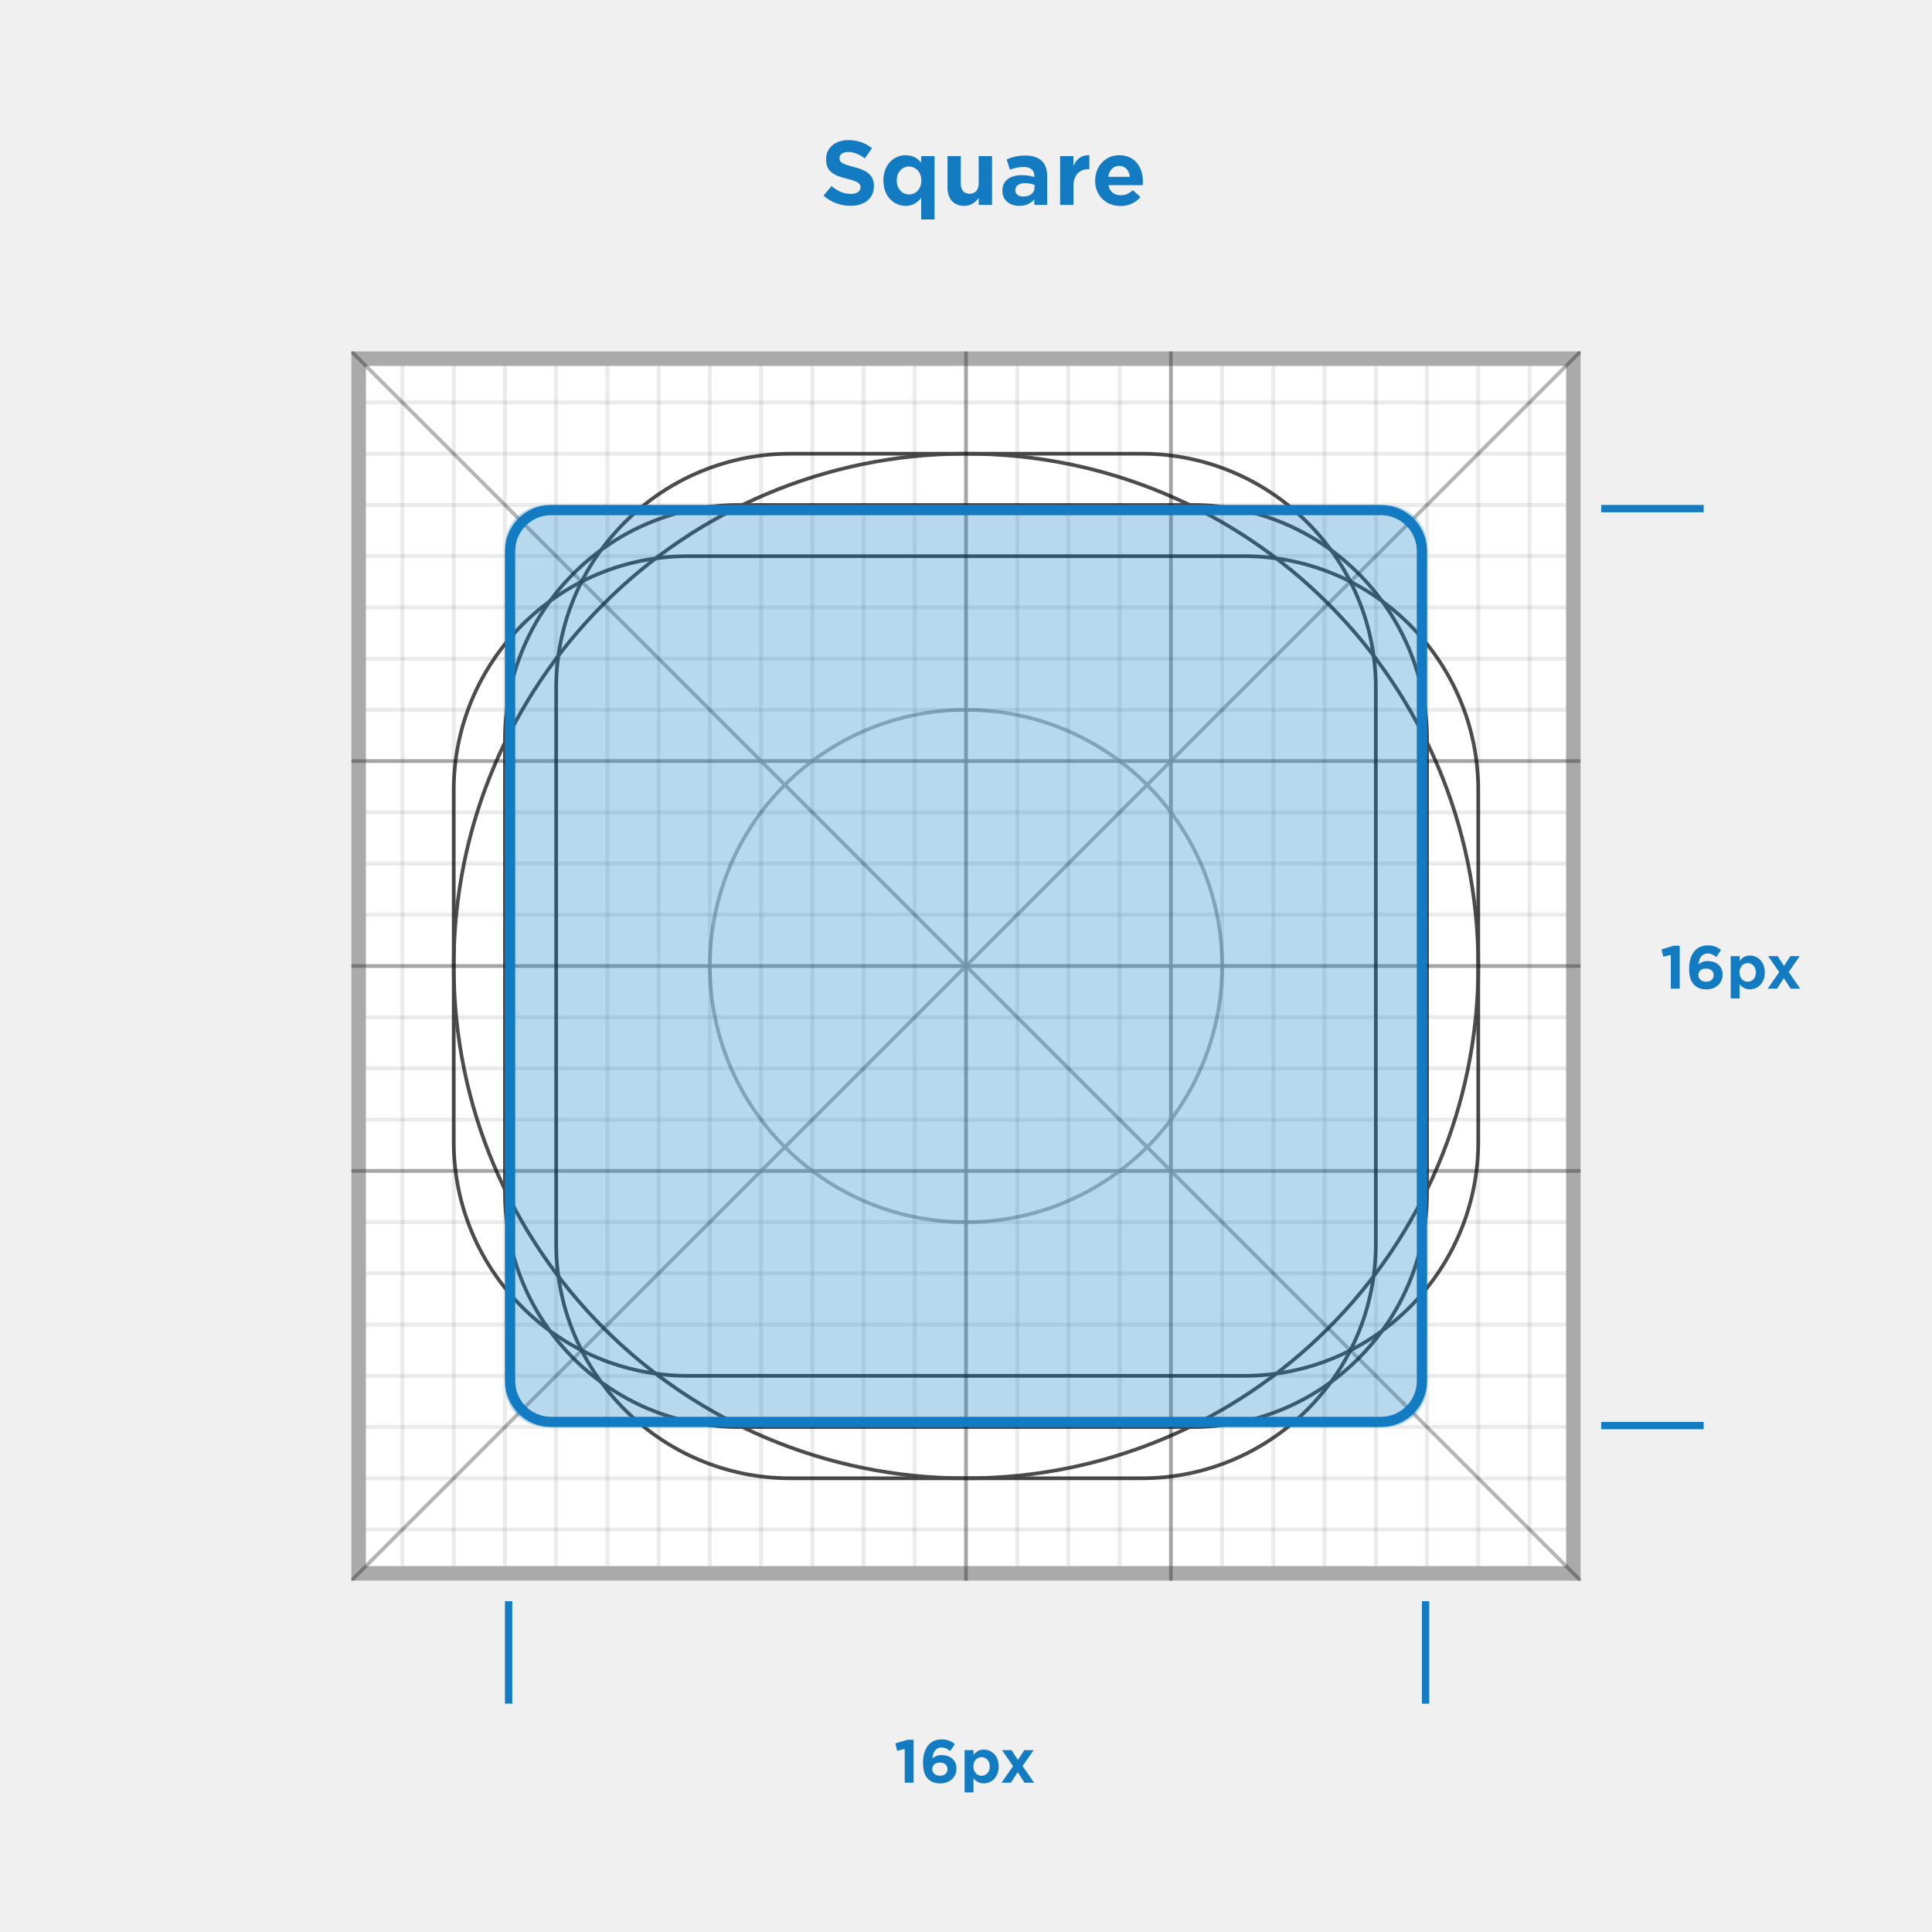
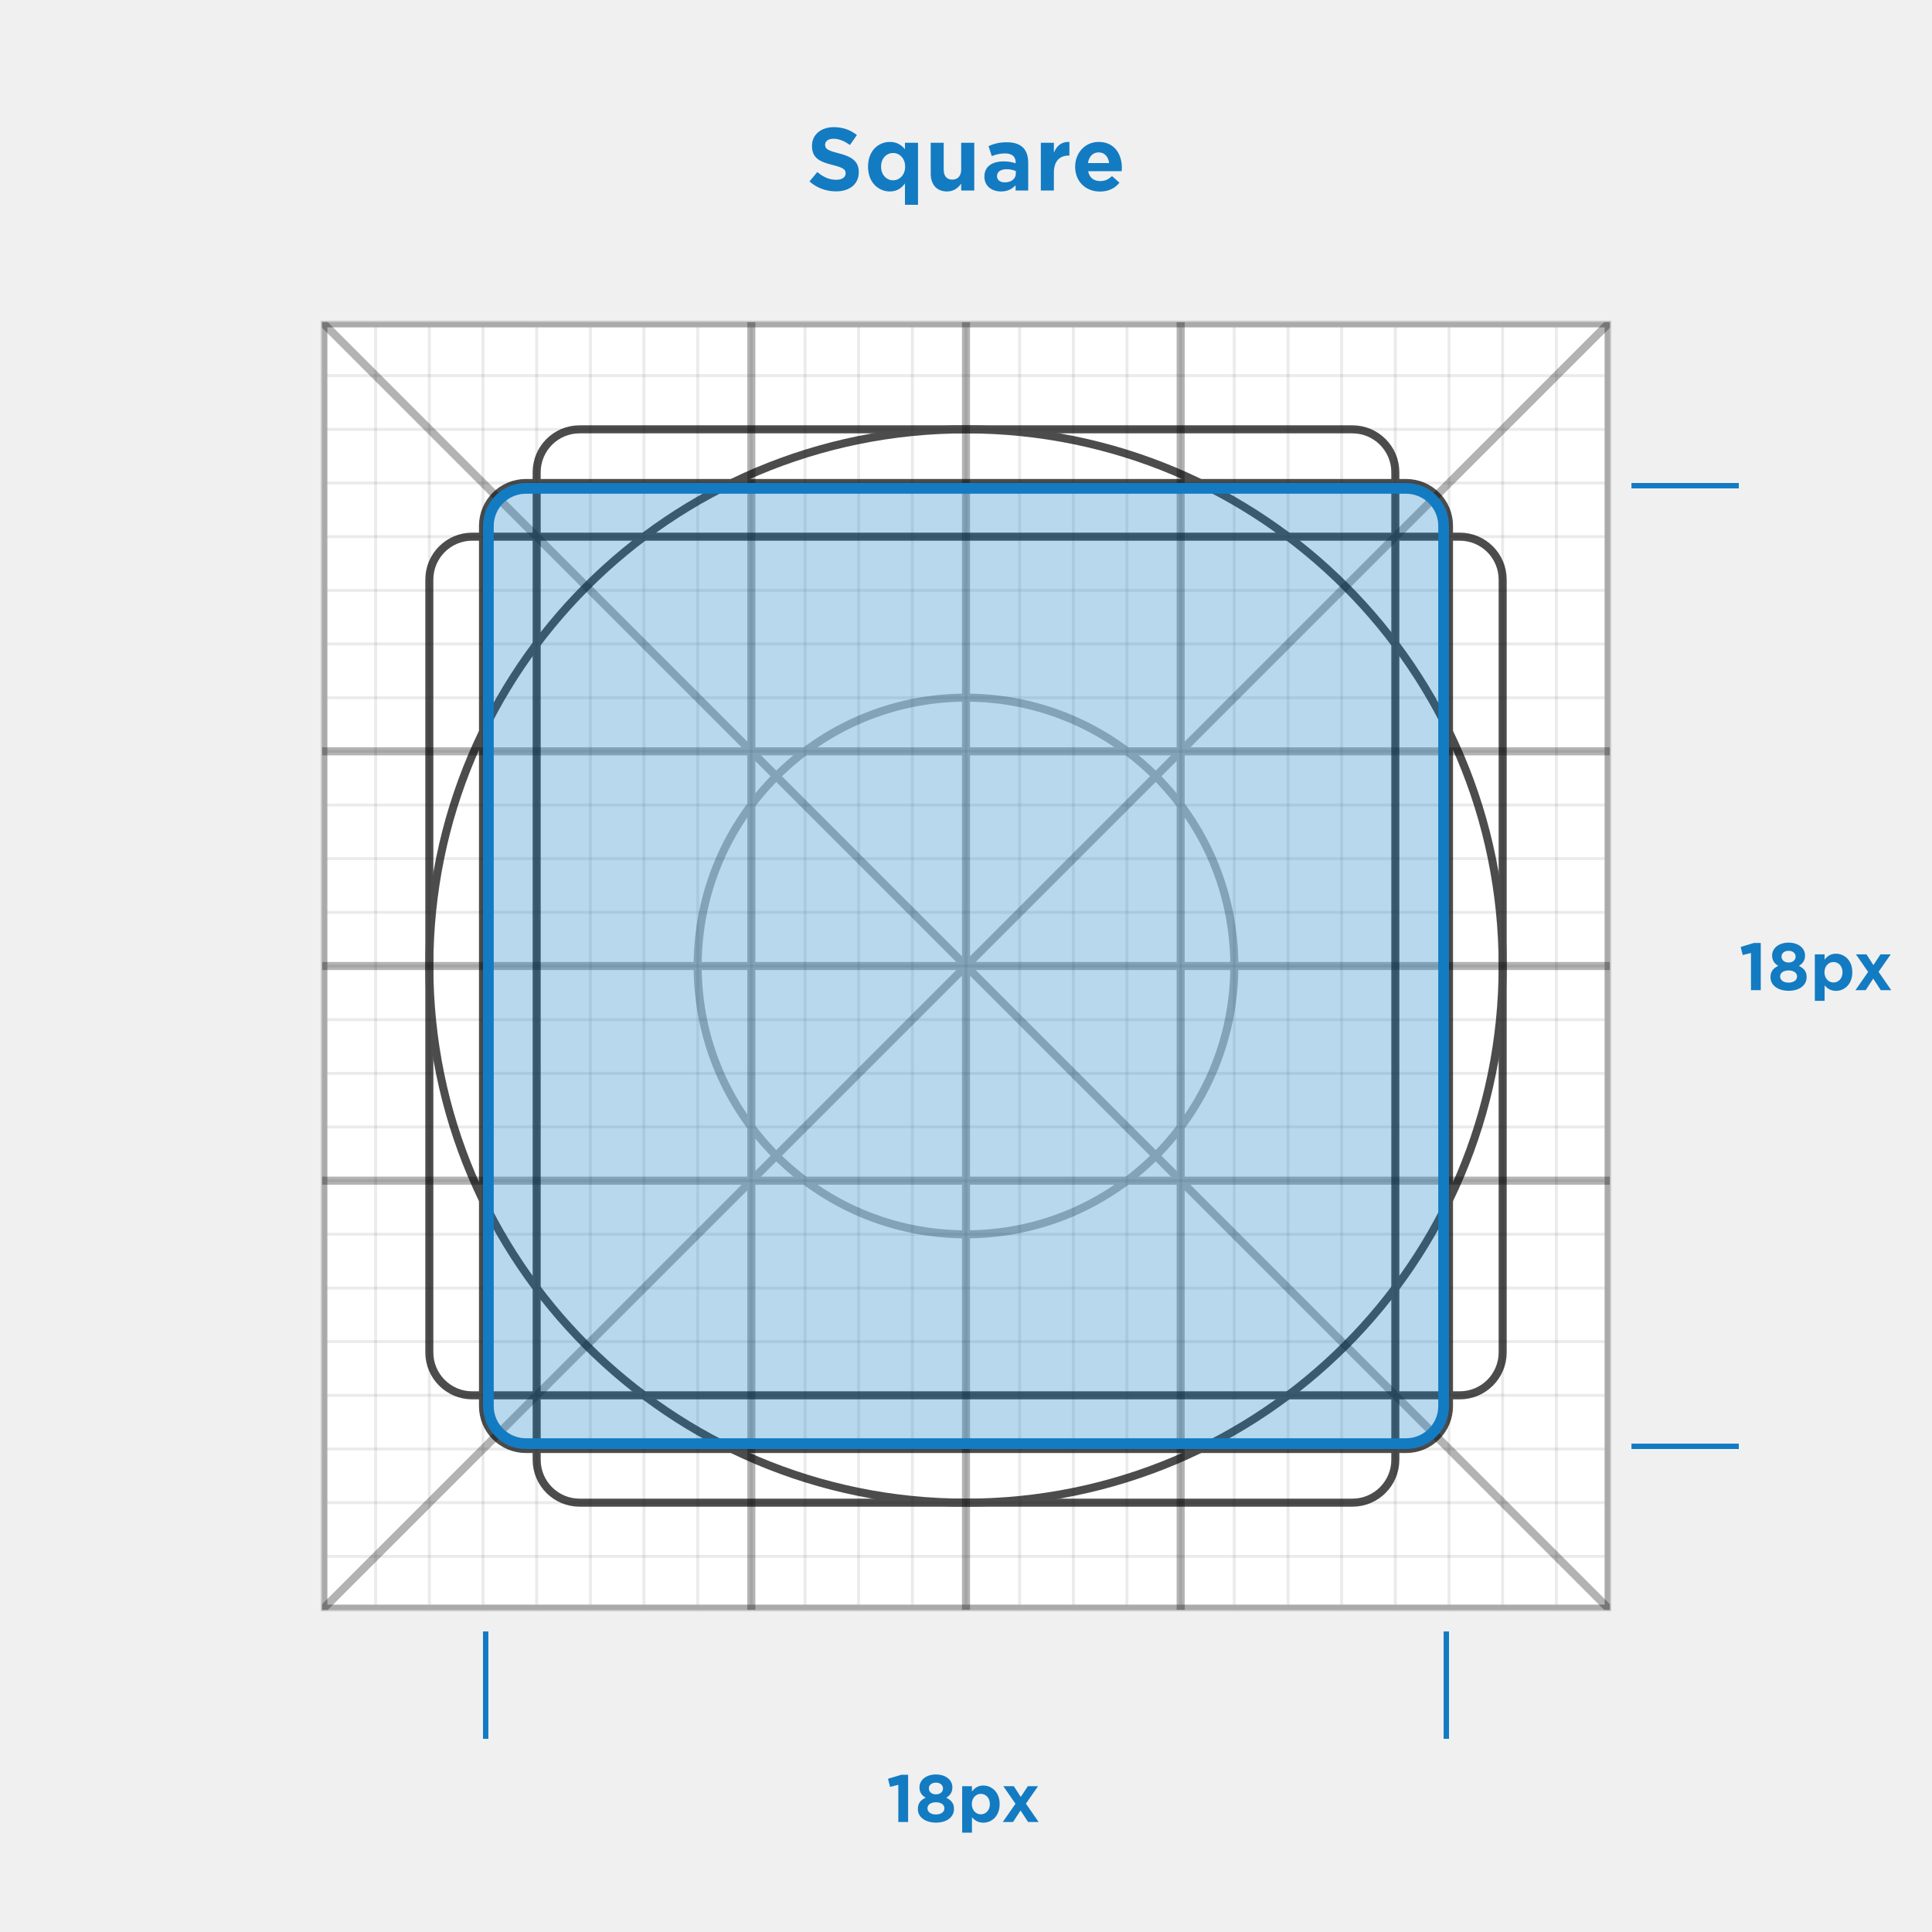
- <svg xmlns="http://www.w3.org/2000/svg" xmlns:xlink="http://www.w3.org/1999/xlink" width="264" height="264" viewBox="0 0 264 264">
-   <defs>
-     <rect id="keyline-shapes-square-a" width="168" height="168" />
-     <rect id="keyline-shapes-square-c" width="126" height="126" x="21" y="21" rx="5.6" />
-   </defs>
-   <g fill="none" fill-rule="evenodd" transform="translate(48 19)">
-     <g transform="translate(0 29)">
-       <mask id="keyline-shapes-square-b" fill="#fff">
-         <use xlink:href="#keyline-shapes-square-a" />
-       </mask>
-       <g mask="url(#keyline-shapes-square-b)">
-         <rect width="168" height="169.05" fill="#FFF" />
-         <g stroke="#000" stroke-width=".5" opacity=".4">
-           <g opacity=".2">
-             <rect width="7" height="168" x="161" />
-             <rect width="7" height="168" x="154" />
-             <rect width="7" height="168" x="147" />
-             <rect width="7" height="168" x="140" />
-             <rect width="7" height="168" x="133" />
-             <rect width="7" height="168" x="126" />
-             <rect width="7" height="168" x="119" />
-             <rect width="7" height="168" x="112" />
-             <rect width="7" height="168" x="105" />
-             <rect width="7" height="168" x="98" />
-             <rect width="7" height="168" x="91" />
-             <rect width="7" height="168" x="84" />
-             <rect width="7" height="168" x="77" />
-             <rect width="7" height="168" x="70" />
-             <rect width="7" height="168" x="63" />
-             <rect width="7" height="168" x="56" />
-             <rect width="7" height="168" x="49" />
-             <rect width="7" height="168" x="42" />
-             <rect width="7" height="168" x="35" />
-             <rect width="7" height="168" x="28" />
-             <rect width="7" height="168" x="21" />
-             <rect width="7" height="168" x="14" />
-             <rect width="7" height="168" x="7" />
-             <rect width="7" height="168" />
-           </g>
-           <g opacity=".2" transform="rotate(90 84 84)">
-             <rect width="7" height="168" x="161" />
-             <rect width="7" height="168" x="154" />
-             <rect width="7" height="168" x="147" />
-             <rect width="7" height="168" x="140" />
-             <rect width="7" height="168" x="133" />
-             <rect width="7" height="168" x="126" />
-             <rect width="7" height="168" x="119" />
-             <rect width="7" height="168" x="112" />
-             <rect width="7" height="168" x="105" />
-             <rect width="7" height="168" x="98" />
-             <rect width="7" height="168" x="91" />
-             <rect width="7" height="168" x="84" />
-             <rect width="7" height="168" x="77" />
-             <rect width="7" height="168" x="70" />
-             <rect width="7" height="168" x="63" />
-             <rect width="7" height="168" x="56" />
-             <rect width="7" height="168" x="49" />
-             <rect width="7" height="168" x="42" />
-             <rect width="7" height="168" x="35" />
-             <rect width="7" height="168" x="28" />
-             <rect width="7" height="168" x="21" />
-             <rect width="7" height="168" x="14" />
-             <rect width="7" height="168" x="7" />
-             <rect width="7" height="168" />
-           </g>
-         </g>
-         <rect width="166" height="166" x="1" y="1" stroke="#AAA" stroke-width="2" />
-       </g>
-       <g stroke="#000" mask="url(#keyline-shapes-square-b)">
-         <g stroke-width=".5" opacity=".3">
-           <path d="M0,0 L168,168" transform="matrix(-1 0 0 1 168 0)" />
-           <path d="M0,0 L168,168" />
-           <circle cx="84" cy="84" r="35" />
-           <path d="M84 0L84 168.438M112 0L112 168.438M0 84L168 84M0 112L168 112M0 56L168 56" />
-         </g>
-         <g stroke-width=".5" opacity=".7" transform="translate(14 14)">
-           <circle cx="70" cy="70" r="70" />
-           <rect width="140" height="112" y="14" rx="32" />
-           <rect width="112" height="140" x="14" rx="32" />
-           <rect width="126" height="126" x="7" y="7" rx="32" transform="rotate(90 70 70)" />
-         </g>
-       </g>
-       <g>
-         <use fill="#137BC2" fill-opacity=".3" xlink:href="#keyline-shapes-square-c" />
-         <rect width="124.6" height="124.6" x="21.7" y="21.7" stroke="#137BC2" stroke-width="1.4" rx="5.6" />
-       </g>
-       <g fill="#137BC2" transform="translate(21 21)">
-         <rect width="1" height="14" y="149.8" />
-         <path d="M54.625,174.6 L54.625,169.984 L53.601,170.24 L53.345,169.232 L55.001,168.736 L55.841,168.736 L55.841,174.6 L54.625,174.6 Z M59.489,174.696 C58.745,174.696 58.225,174.48 57.817,174.08 C57.393,173.648 57.129,173.032 57.129,171.872 L57.129,171.856 C57.129,170.056 57.953,168.68 59.673,168.68 C60.457,168.68 60.969,168.912 61.481,169.32 L60.833,170.272 C60.449,169.968 60.129,169.792 59.633,169.792 C58.713,169.792 58.449,170.696 58.409,171.256 L58.417,171.256 C58.721,171.008 59.113,170.824 59.657,170.824 C60.809,170.824 61.697,171.472 61.697,172.672 L61.697,172.696 C61.697,173.88 60.745,174.696 59.489,174.696 Z M59.441,173.648 C60.097,173.648 60.473,173.264 60.473,172.752 L60.473,172.728 C60.473,172.224 60.081,171.848 59.425,171.848 C58.777,171.848 58.393,172.224 58.393,172.728 L58.393,172.744 C58.393,173.256 58.793,173.648 59.441,173.648 Z M65.129,173.648 C65.737,173.648 66.249,173.16 66.249,172.384 L66.249,172.368 C66.249,171.608 65.737,171.104 65.129,171.104 C64.521,171.104 64.009,171.608 64.009,172.368 L64.009,172.384 C64.009,173.144 64.521,173.648 65.129,173.648 Z M62.809,175.928 L62.809,170.152 L64.025,170.152 L64.025,170.816 C64.337,170.392 64.769,170.072 65.433,170.072 C66.473,170.072 67.465,170.888 67.465,172.368 L67.465,172.384 C67.465,173.864 66.489,174.688 65.433,174.688 C64.753,174.688 64.329,174.368 64.025,174 L64.025,175.928 L62.809,175.928 Z M69.225,170.152 L70.089,171.488 L70.969,170.152 L72.241,170.152 L70.729,172.32 L72.305,174.6 L71.001,174.6 L70.065,173.168 L69.129,174.6 L67.857,174.6 L69.433,172.336 L67.921,170.152 L69.225,170.152 Z" />
-         <rect width="1" height="14" x="125.3" y="149.8" />
-         <rect width="14" height="1" x="149.8" y="125.3" />
-         <rect width="14" height="1" x="149.8" />
-         <path d="M159.312,66.1 L159.312,61.484 L158.288,61.74 L158.032,60.732 L159.688,60.236 L160.528,60.236 L160.528,66.1 L159.312,66.1 Z M164.176,66.196 C163.432,66.196 162.912,65.98 162.504,65.58 C162.08,65.148 161.816,64.532 161.816,63.372 L161.816,63.356 C161.816,61.556 162.64,60.18 164.36,60.18 C165.144,60.18 165.656,60.412 166.168,60.82 L165.52,61.772 C165.136,61.468 164.816,61.292 164.32,61.292 C163.4,61.292 163.136,62.196 163.096,62.756 L163.104,62.756 C163.408,62.508 163.8,62.324 164.344,62.324 C165.496,62.324 166.384,62.972 166.384,64.172 L166.384,64.196 C166.384,65.38 165.432,66.196 164.176,66.196 Z M164.128,65.148 C164.784,65.148 165.16,64.764 165.16,64.252 L165.16,64.228 C165.16,63.724 164.768,63.348 164.112,63.348 C163.464,63.348 163.08,63.724 163.08,64.228 L163.08,64.244 C163.08,64.756 163.48,65.148 164.128,65.148 Z M169.816,65.148 C170.424,65.148 170.936,64.66 170.936,63.884 L170.936,63.868 C170.936,63.108 170.424,62.604 169.816,62.604 C169.208,62.604 168.696,63.108 168.696,63.868 L168.696,63.884 C168.696,64.644 169.208,65.148 169.816,65.148 Z M167.496,67.428 L167.496,61.652 L168.712,61.652 L168.712,62.316 C169.024,61.892 169.456,61.572 170.12,61.572 C171.16,61.572 172.152,62.388 172.152,63.868 L172.152,63.884 C172.152,65.364 171.176,66.188 170.12,66.188 C169.44,66.188 169.016,65.868 168.712,65.5 L168.712,67.428 L167.496,67.428 Z M173.912,61.652 L174.776,62.988 L175.656,61.652 L176.928,61.652 L175.416,63.82 L176.992,66.1 L175.688,66.1 L174.752,64.668 L173.816,66.1 L172.544,66.1 L174.12,63.836 L172.608,61.652 L173.912,61.652 Z" />
-       </g>
+ <svg xmlns="http://www.w3.org/2000/svg" width="720" height="720" viewBox="0 0 720 720" fill="none">
+   <rect width="480" height="480" transform="translate(120 120)" fill="white" />
+   <g opacity="0.4">
+     <g opacity="0.2">
+       <rect x="580" y="120" width="20" height="480" stroke="black" />
+       <rect x="560" y="120" width="20" height="480" stroke="black" />
+       <rect x="540" y="120" width="20" height="480" stroke="black" />
+       <rect x="520" y="120" width="20" height="480" stroke="black" />
+       <rect x="500" y="120" width="20" height="480" stroke="black" />
+       <rect x="480" y="120" width="20" height="480" stroke="black" />
+       <rect x="460" y="120" width="20" height="480" stroke="black" />
+       <rect x="440" y="120" width="20" height="480" stroke="black" />
+       <rect x="420" y="120" width="20" height="480" stroke="black" />
+       <rect x="400" y="120" width="20" height="480" stroke="black" />
+       <rect x="380" y="120" width="20" height="480" stroke="black" />
+       <rect x="360" y="120" width="20" height="480" stroke="black" />
+       <rect x="340" y="120" width="20" height="480" stroke="black" />
+       <rect x="320" y="120" width="20" height="480" stroke="black" />
+       <rect x="300" y="120" width="20" height="480" stroke="black" />
+       <rect x="280" y="120" width="20" height="480" stroke="black" />
+       <rect x="260" y="120" width="20" height="480" stroke="black" />
+       <rect x="240" y="120" width="20" height="480" stroke="black" />
+       <rect x="220" y="120" width="20" height="480" stroke="black" />
+       <rect x="200" y="120" width="20" height="480" stroke="black" />
+       <rect x="180" y="120" width="20" height="480" stroke="black" />
+       <rect x="160" y="120" width="20" height="480" stroke="black" />
+       <rect x="140" y="120" width="20" height="480" stroke="black" />
+       <rect x="120" y="120" width="20" height="480" stroke="black" />
    </g>
-     <path fill="#137BC2" d="M68.226,9.12 C66.894,9.12 65.574,8.664 64.53,7.728 L65.622,6.42 C66.414,7.08 67.242,7.5 68.262,7.5 C69.078,7.5 69.582,7.152 69.582,6.612 L69.582,6.588 C69.582,6.072 69.27,5.808 67.782,5.436 C65.994,4.992 64.878,4.488 64.878,2.772 L64.878,2.748 C64.878,1.188 66.15,0.144 67.926,0.144 C69.198,0.144 70.266,0.54 71.154,1.248 L70.182,2.64 C69.414,2.088 68.646,1.764 67.89,1.764 C67.122,1.764 66.714,2.136 66.714,2.58 L66.714,2.604 C66.714,3.204 67.098,3.408 68.634,3.804 C70.422,4.26 71.418,4.908 71.418,6.408 L71.418,6.432 C71.418,8.148 70.098,9.12 68.226,9.12 Z M77.874,10.992 L77.874,8.016 C77.406,8.652 76.758,9.132 75.762,9.132 C74.202,9.132 72.714,7.908 72.714,5.676 L72.714,5.652 C72.714,3.432 74.178,2.208 75.762,2.208 C76.782,2.208 77.418,2.676 77.874,3.228 L77.874,2.328 L79.698,2.328 L79.698,10.992 L77.874,10.992 Z M76.218,7.572 C77.13,7.572 77.898,6.816 77.898,5.676 L77.898,5.652 C77.898,4.512 77.13,3.756 76.218,3.756 C75.306,3.756 74.538,4.488 74.538,5.652 L74.538,5.676 C74.538,6.816 75.306,7.572 76.218,7.572 Z M83.754,9.132 C82.314,9.132 81.474,8.172 81.474,6.636 L81.474,2.328 L83.286,2.328 L83.286,6.06 C83.286,6.984 83.73,7.476 84.486,7.476 C85.242,7.476 85.734,6.984 85.734,6.06 L85.734,2.328 L87.558,2.328 L87.558,9 L85.734,9 L85.734,8.04 C85.302,8.616 84.726,9.132 83.754,9.132 Z M91.83,7.86 C92.742,7.86 93.366,7.356 93.366,6.636 L93.366,6.276 C93.03,6.132 92.586,6.024 92.094,6.024 C91.254,6.024 90.738,6.372 90.738,6.984 L90.738,7.008 C90.738,7.548 91.194,7.86 91.83,7.86 Z M91.29,9.132 C90.03,9.132 88.974,8.4 88.974,7.08 L88.974,7.056 C88.974,5.604 90.09,4.932 91.674,4.932 C92.37,4.932 92.862,5.04 93.342,5.196 L93.342,5.076 C93.342,4.26 92.838,3.816 91.866,3.816 C91.146,3.816 90.618,3.96 90.006,4.188 L89.55,2.796 C90.282,2.472 91.014,2.256 92.13,2.256 C93.15,2.256 93.894,2.532 94.374,3 C94.866,3.492 95.094,4.224 95.094,5.112 L95.094,9 L93.33,9 L93.33,8.256 C92.874,8.772 92.226,9.132 91.29,9.132 Z M96.858,9 L96.858,2.328 L98.682,2.328 L98.682,3.708 C99.078,2.772 99.726,2.16 100.854,2.208 L100.854,4.116 L100.758,4.116 C99.486,4.116 98.682,4.896 98.682,6.516 L98.682,9 L96.858,9 Z M105.114,9.144 C103.122,9.144 101.646,7.74 101.646,5.7 L101.646,5.676 C101.646,3.768 103.002,2.208 104.934,2.208 C107.142,2.208 108.174,3.924 108.174,5.82 C108.174,5.964 108.162,6.132 108.15,6.3 L103.458,6.3 C103.638,7.212 104.262,7.68 105.138,7.68 C105.798,7.68 106.266,7.476 106.794,6.984 L107.838,7.908 C107.214,8.676 106.326,9.144 105.114,9.144 Z M103.434,5.16 L106.398,5.16 C106.278,4.284 105.774,3.672 104.934,3.672 C104.118,3.672 103.578,4.26 103.434,5.16 Z" />
+     <g opacity="0.2">
+       <rect x="600" y="580" width="20" height="480" transform="rotate(90 600 580)" stroke="black" />
+       <rect x="600" y="560" width="20" height="480" transform="rotate(90 600 560)" stroke="black" />
+       <rect x="600" y="540" width="20" height="480" transform="rotate(90 600 540)" stroke="black" />
+       <rect x="600" y="520" width="20" height="480" transform="rotate(90 600 520)" stroke="black" />
+       <rect x="600" y="500" width="20" height="480" transform="rotate(90 600 500)" stroke="black" />
+       <rect x="600" y="480" width="20" height="480" transform="rotate(90 600 480)" stroke="black" />
+       <rect x="600" y="460" width="20" height="480" transform="rotate(90 600 460)" stroke="black" />
+       <rect x="600" y="440" width="20" height="480" transform="rotate(90 600 440)" stroke="black" />
+       <rect x="600" y="420" width="20" height="480" transform="rotate(90 600 420)" stroke="black" />
+       <rect x="600" y="400" width="20" height="480" transform="rotate(90 600 400)" stroke="black" />
+       <rect x="600" y="380" width="20" height="480" transform="rotate(90 600 380)" stroke="black" />
+       <rect x="600" y="360" width="20" height="480" transform="rotate(90 600 360)" stroke="black" />
+       <rect x="600" y="340" width="20" height="480" transform="rotate(90 600 340)" stroke="black" />
+       <rect x="600" y="320" width="20" height="480" transform="rotate(90 600 320)" stroke="black" />
+       <rect x="600" y="300" width="20" height="480" transform="rotate(90 600 300)" stroke="black" />
+       <rect x="600" y="280" width="20" height="480" transform="rotate(90 600 280)" stroke="black" />
+       <rect x="600" y="260" width="20" height="480" transform="rotate(90 600 260)" stroke="black" />
+       <rect x="600" y="240" width="20" height="480" transform="rotate(90 600 240)" stroke="black" />
+       <rect x="600" y="220" width="20" height="480" transform="rotate(90 600 220)" stroke="black" />
+       <rect x="600" y="200" width="20" height="480" transform="rotate(90 600 200)" stroke="black" />
+       <rect x="600" y="180" width="20" height="480" transform="rotate(90 600 180)" stroke="black" />
+       <rect x="600" y="160" width="20" height="480" transform="rotate(90 600 160)" stroke="black" />
+       <rect x="600" y="140" width="20" height="480" transform="rotate(90 600 140)" stroke="black" />
+       <rect x="600" y="120" width="20" height="480" transform="rotate(90 600 120)" stroke="black" />
+     </g>
  </g>
+   <rect x="121" y="121" width="478" height="478" stroke="#AAAAAA" stroke-width="2" />
+   <mask id="mask0" mask-type="alpha" maskUnits="userSpaceOnUse" x="120" y="120" width="480" height="480">
+     <rect x="120" y="120" width="480" height="480" fill="white" />
+   </mask>
+   <g mask="url(#mask0)">
+     <g opacity="0.3">
+       <path d="M600 120L120 600" stroke="black" stroke-width="3" />
+       <path d="M120 120L600 600" stroke="black" stroke-width="3" />
+       <path fill-rule="evenodd" clip-rule="evenodd" d="M360 460C415.228 460 460 415.228 460 360C460 304.772 415.228 260 360 260C304.772 260 260 304.772 260 360C260 415.228 304.772 460 360 460Z" stroke="black" stroke-width="3" />
+       <path d="M360 120V600" stroke="black" stroke-width="3" />
+       <path d="M280 120V600" stroke="black" stroke-width="3" />
+       <path d="M440 120V600" stroke="black" stroke-width="3" />
+       <path d="M120 360H600" stroke="black" stroke-width="3" />
+       <path d="M120 440H600" stroke="black" stroke-width="3" />
+       <path d="M120 280H600" stroke="black" stroke-width="3" />
+     </g>
+     <g opacity="0.7">
+       <path fill-rule="evenodd" clip-rule="evenodd" d="M360 560C470.457 560 560 470.457 560 360C560 249.543 470.457 160 360 160C249.543 160 160 249.543 160 360C160 470.457 249.543 560 360 560Z" stroke="black" stroke-width="3" />
+       <rect x="160" y="200" width="400" height="320" rx="16" stroke="black" stroke-width="3" />
+       <rect x="200" y="160" width="320" height="400" rx="16" stroke="black" stroke-width="3" />
+       <rect x="540" y="180" width="360" height="360" rx="16" transform="rotate(90 540 180)" stroke="black" stroke-width="3" />
+     </g>
+   </g>
+   <rect x="182" y="182" width="356" height="356" rx="14" fill="#137BC2" fill-opacity="0.3" stroke="#137BC2" stroke-width="4" />
+   <rect x="180" y="608" width="2" height="40" fill="#137BC2" />
+   <path d="M334.778 679H338.426V661.408H335.906L330.938 662.896L331.706 665.92L334.778 665.152V679ZM348.804 679.24C352.644 679.24 355.524 677.344 355.524 674.128V674.08C355.524 671.992 354.444 670.864 352.644 669.952C354.012 669.136 354.924 667.984 354.924 666.112V666.064C354.924 663.352 352.452 661.288 348.804 661.288C345.132 661.288 342.66 663.376 342.66 666.064V666.112C342.66 667.984 343.572 669.136 344.964 669.952C343.092 670.792 342.06 672.04 342.06 674.176V674.224C342.06 677.248 344.94 679.24 348.804 679.24ZM348.804 668.704C347.22 668.704 346.164 667.768 346.164 666.472V666.424C346.164 665.296 347.172 664.336 348.804 664.336C350.436 664.336 351.42 665.32 351.42 666.448V666.496C351.42 667.792 350.364 668.704 348.804 668.704ZM348.804 676.192C346.812 676.192 345.636 675.184 345.636 673.936V673.888C345.636 672.496 346.98 671.656 348.804 671.656C350.604 671.656 351.948 672.496 351.948 673.888V673.936C351.948 675.208 350.772 676.192 348.804 676.192ZM365.534 676.144C363.71 676.144 362.174 674.632 362.174 672.352V672.304C362.174 670.024 363.71 668.512 365.534 668.512C367.358 668.512 368.894 670.024 368.894 672.304V672.352C368.894 674.68 367.358 676.144 365.534 676.144ZM358.574 682.984H362.222V677.2C363.134 678.304 364.406 679.264 366.446 679.264C369.614 679.264 372.542 676.792 372.542 672.352V672.304C372.542 667.864 369.566 665.416 366.446 665.416C364.454 665.416 363.158 666.376 362.222 667.648V665.656H358.574V682.984ZM377.816 665.656H373.904L378.44 672.208L373.712 679H377.528L380.336 674.704L383.144 679H387.056L382.328 672.16L386.864 665.656H383.048L380.408 669.664L377.816 665.656Z" fill="#137BC2" />
+   <rect x="538" y="608" width="2" height="40" fill="#137BC2" />
+   <rect x="608" y="538" width="40" height="2" fill="#137BC2" />
+   <rect x="608" y="180" width="40" height="2" fill="#137BC2" />
+   <path d="M652.536 369H656.184V351.408H653.664L648.696 352.896L649.464 355.92L652.536 355.152V369ZM666.562 369.24C670.402 369.24 673.282 367.344 673.282 364.128V364.08C673.282 361.992 672.202 360.864 670.402 359.952C671.77 359.136 672.682 357.984 672.682 356.112V356.064C672.682 353.352 670.21 351.288 666.562 351.288C662.89 351.288 660.418 353.376 660.418 356.064V356.112C660.418 357.984 661.33 359.136 662.722 359.952C660.85 360.792 659.818 362.04 659.818 364.176V364.224C659.818 367.248 662.698 369.24 666.562 369.24ZM666.562 358.704C664.978 358.704 663.922 357.768 663.922 356.472V356.424C663.922 355.296 664.93 354.336 666.562 354.336C668.194 354.336 669.178 355.32 669.178 356.448V356.496C669.178 357.792 668.122 358.704 666.562 358.704ZM666.562 366.192C664.57 366.192 663.394 365.184 663.394 363.936V363.888C663.394 362.496 664.738 361.656 666.562 361.656C668.362 361.656 669.706 362.496 669.706 363.888V363.936C669.706 365.208 668.53 366.192 666.562 366.192ZM683.292 366.144C681.468 366.144 679.932 364.632 679.932 362.352V362.304C679.932 360.024 681.468 358.512 683.292 358.512C685.116 358.512 686.652 360.024 686.652 362.304V362.352C686.652 364.68 685.116 366.144 683.292 366.144ZM676.332 372.984H679.98V367.2C680.892 368.304 682.164 369.264 684.204 369.264C687.372 369.264 690.3 366.792 690.3 362.352V362.304C690.3 357.864 687.324 355.416 684.204 355.416C682.212 355.416 680.916 356.376 679.98 357.648V355.656H676.332V372.984ZM695.573 355.656H691.661L696.197 362.208L691.469 369H695.285L698.093 364.704L700.901 369H704.813L700.085 362.16L704.621 355.656H700.805L698.165 359.664L695.573 355.656Z" fill="#137BC2" />
+   <path d="M311.529 71.32C316.521 71.32 320.041 68.728 320.041 64.152V64.088C320.041 60.088 317.385 58.36 312.617 57.144C308.521 56.088 307.497 55.544 307.497 53.944V53.88C307.497 52.696 308.585 51.704 310.633 51.704C312.649 51.704 314.697 52.568 316.745 54.04L319.337 50.328C316.969 48.44 314.121 47.384 310.729 47.384C305.993 47.384 302.601 50.168 302.601 54.328V54.392C302.601 58.968 305.577 60.312 310.345 61.496C314.313 62.488 315.145 63.192 315.145 64.568V64.632C315.145 66.072 313.801 67 311.625 67C308.905 67 306.697 65.88 304.585 64.12L301.673 67.608C304.457 70.104 307.977 71.32 311.529 71.32ZM337.251 76.312H342.115V53.208H337.251V55.608C336.035 54.136 334.339 52.888 331.619 52.888C327.395 52.888 323.491 56.152 323.491 62.072V62.136C323.491 68.088 327.459 71.352 331.619 71.352C334.275 71.352 336.003 70.072 337.251 68.376V76.312ZM332.835 67.192C330.403 67.192 328.355 65.176 328.355 62.136V62.072C328.355 58.968 330.403 57.016 332.835 57.016C335.267 57.016 337.315 59.032 337.315 62.072V62.136C337.315 65.176 335.267 67.192 332.835 67.192ZM352.931 71.352C355.523 71.352 357.059 69.976 358.211 68.44V71H363.075V53.208H358.211V63.16C358.211 65.624 356.899 66.936 354.883 66.936C352.867 66.936 351.683 65.624 351.683 63.16V53.208H346.851V64.696C346.851 68.792 349.091 71.352 352.931 71.352ZM374.476 67.96C372.78 67.96 371.564 67.128 371.564 65.688V65.624C371.564 63.992 372.94 63.064 375.18 63.064C376.492 63.064 377.676 63.352 378.572 63.736V64.696C378.572 66.616 376.908 67.96 374.476 67.96ZM373.036 71.352C375.532 71.352 377.26 70.392 378.476 69.016V71H383.18V60.632C383.18 58.264 382.572 56.312 381.26 55C379.98 53.752 377.996 53.016 375.276 53.016C372.3 53.016 370.348 53.592 368.396 54.456L369.612 58.168C371.244 57.56 372.652 57.176 374.572 57.176C377.164 57.176 378.508 58.36 378.508 60.536V60.856C377.228 60.44 375.916 60.152 374.06 60.152C369.836 60.152 366.86 61.944 366.86 65.816V65.88C366.86 69.4 369.676 71.352 373.036 71.352ZM387.885 71H392.749V64.376C392.749 60.056 394.893 57.976 398.285 57.976H398.541V52.888C395.533 52.76 393.805 54.392 392.749 56.888V53.208H387.885V71ZM409.925 71.384C413.157 71.384 415.525 70.136 417.189 68.088L414.405 65.624C412.997 66.936 411.749 67.48 409.989 67.48C407.653 67.48 405.989 66.232 405.509 63.8H418.021C418.053 63.352 418.085 62.904 418.085 62.52C418.085 57.464 415.333 52.888 409.445 52.888C404.293 52.888 400.677 57.048 400.677 62.136V62.2C400.677 67.64 404.613 71.384 409.925 71.384ZM405.445 60.76C405.829 58.36 407.269 56.792 409.445 56.792C411.685 56.792 413.029 58.424 413.349 60.76H405.445Z" fill="#137BC2" />
</svg>
